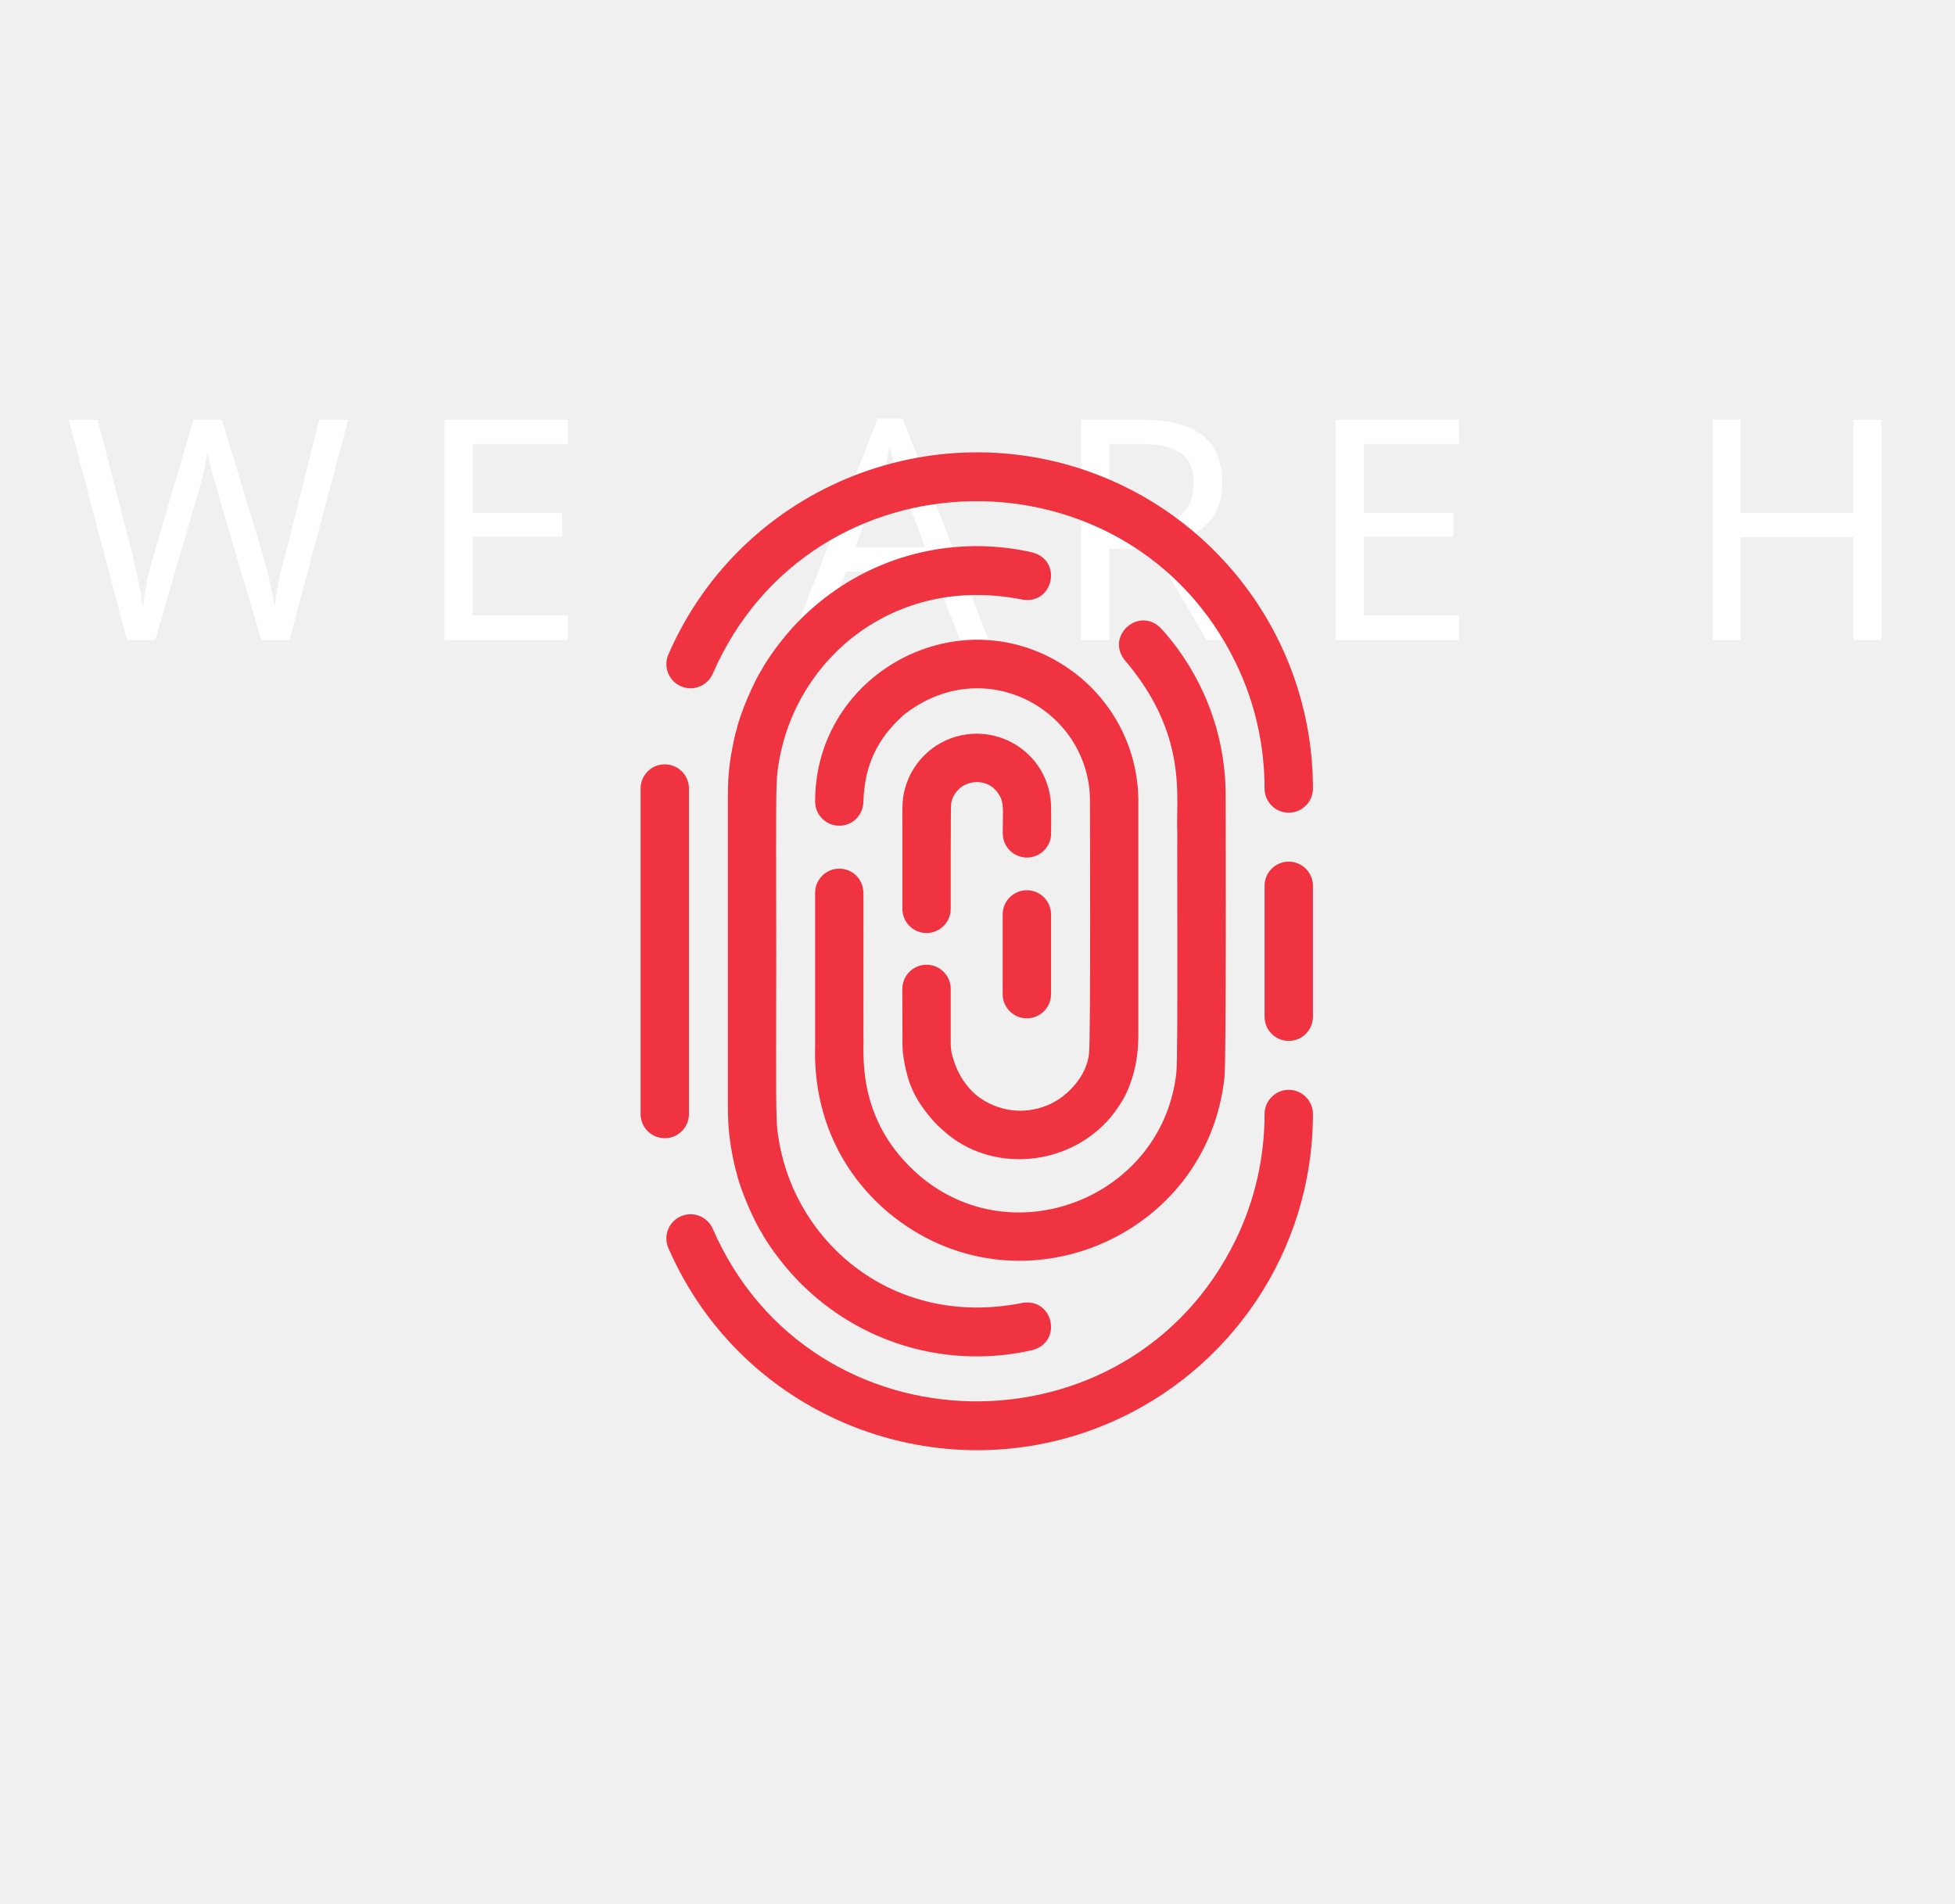
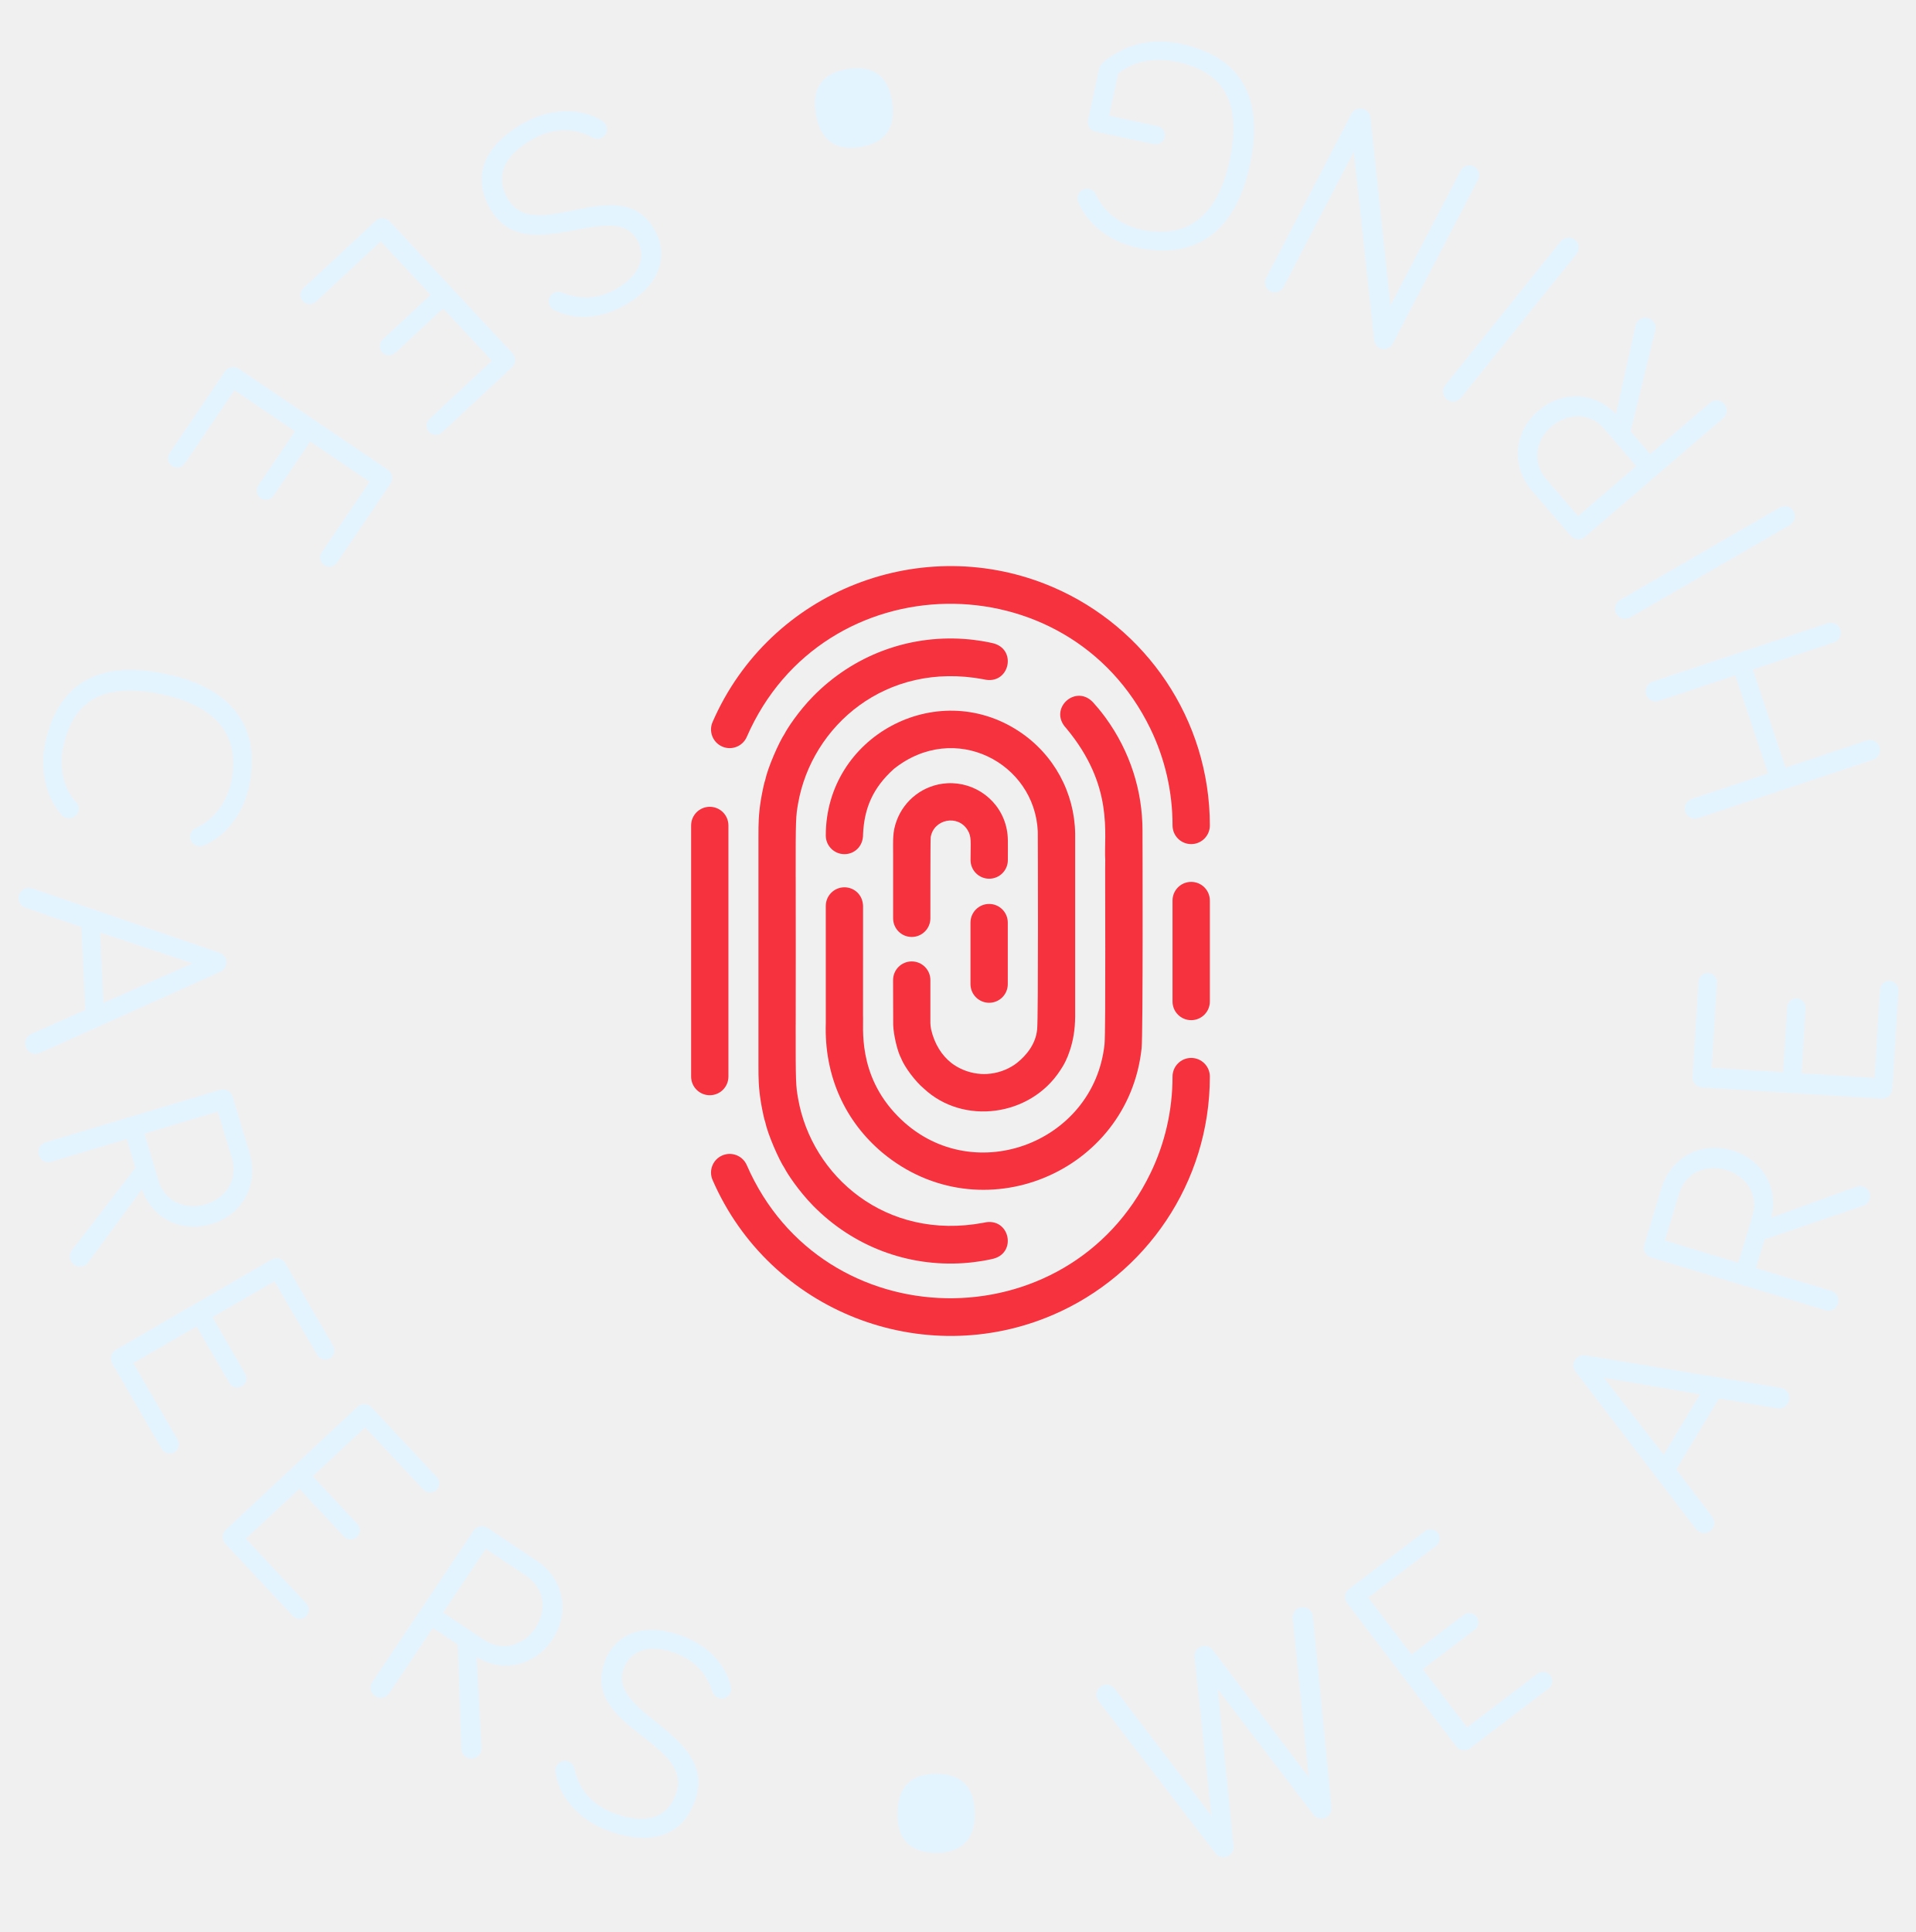
- <svg xmlns="http://www.w3.org/2000/svg" width="76px" height="74px" viewBox="0 0 76 74" version="1.1">
-   <g id="Mobile-UI" stroke="none" stroke-width="1" fill="none" fill-rule="evenodd">
-     <g id="Home-Mobile-2" transform="translate(-13, -542)">
-       <g id="Group-6" transform="translate(12, 540)">
-         <g id="Group-4">
-           <g id="Group-2" transform="translate(0.115234, 0.5)">
-             <circle id="Oval" cx="38.816" cy="38.994" r="38" />
-             <text id="WE-ARE-HIRING-•-SEE" font-family="Bariol" font-size="12" font-weight="normal" letter-spacing="2.43" fill="#FFFFFF">
-               <tspan x="3.418" y="26.384">WE ARE HIRING • SEE CAREERS •</tspan>
-               <tspan x="238.588" y="26.384"> </tspan>
-             </text>
-           </g>
-         </g>
-         <g id="." transform="translate(25.90234, 19.5)" fill="#EF3340">
-           <path d="M1.568,9.181 C2.043,9.388 2.597,9.17 2.805,8.694 C6.632,-0.097 19.003,-0.263 23.142,8.281 C23.876,9.792 24.257,11.452 24.257,13.156 C24.257,13.675 24.678,14.096 25.197,14.096 C25.716,14.096 26.137,13.675 26.137,13.156 C26.137,7.799 22.901,3.155 18.235,1.149 C11.691,-1.668 3.976,1.289 1.081,7.944 C0.874,8.42 1.092,8.974 1.568,9.181" id="Fill-1" />
-           <path d="M19.351,13.576 C19.322,11.517 18.29,9.572 16.508,8.403 C12.352,5.678 6.785,8.671 6.785,13.662 C6.785,14.181 7.206,14.602 7.725,14.602 C8.213,14.602 8.673,14.228 8.664,13.592 C8.724,12.298 9.149,11.264 10.222,10.302 C13.282,7.871 17.318,10.006 17.467,13.461 C17.47,13.527 17.5,22.833 17.435,23.436 C17.366,24.168 16.892,24.742 16.43,25.112 C16.412,25.126 16.394,25.139 16.376,25.153 C16.348,25.173 16.321,25.193 16.293,25.213 C15.883,25.49 15.406,25.648 14.922,25.678 C14.915,25.679 14.908,25.679 14.902,25.679 C14.856,25.682 14.81,25.682 14.764,25.682 C14.718,25.682 14.672,25.682 14.626,25.679 C14.619,25.679 14.612,25.679 14.606,25.678 C14.121,25.648 13.644,25.49 13.235,25.213 C13.207,25.194 13.179,25.174 13.152,25.153 C13.134,25.14 13.115,25.126 13.098,25.112 C12.635,24.742 12.269,24.187 12.093,23.436 C12.092,23.434 12.091,23.432 12.091,23.43 C12.068,23.303 12.059,23.199 12.056,23.119 L12.056,20.947 C12.056,20.428 11.635,20.007 11.116,20.007 C10.597,20.007 10.176,20.428 10.176,20.947 C10.176,20.89 10.18,23.03 10.182,23.208 C10.197,23.704 10.394,24.536 10.573,24.872 C10.764,25.355 11.311,26.065 11.718,26.408 C13.714,28.282 17.097,27.817 18.596,25.5 C18.737,25.29 18.856,25.08 18.927,24.899 C18.959,24.839 18.99,24.76 19.02,24.67 C19.203,24.192 19.315,23.656 19.342,23.068 C19.345,23.046 19.347,23.03 19.347,23.03 L19.343,23.03 C19.346,22.953 19.351,22.878 19.351,22.799 C19.351,17.609 19.352,13.64 19.351,13.576" id="Fill-4" />
-           <path d="M1.88,25.811 L1.88,13.156 C1.88,12.637 1.459,12.216 0.94,12.216 C0.421,12.216 3.43822793e-05,12.637 3.43822793e-05,13.156 L3.43822793e-05,25.811 C3.43822793e-05,26.33 0.421,26.751 0.94,26.751 C1.459,26.751 1.88,26.33 1.88,25.811" id="Fill-6" />
-           <path d="M25.197,24.871 C24.678,24.871 24.257,25.292 24.257,25.811 C24.257,27.514 23.876,29.174 23.142,30.686 C19.003,39.23 6.632,39.064 2.805,30.272 C2.597,29.797 2.044,29.579 1.568,29.786 C1.092,29.993 0.874,30.547 1.081,31.023 C3.976,37.677 11.691,40.635 18.235,37.818 C22.901,35.811 26.137,31.168 26.137,25.811 C26.137,25.292 25.716,24.871 25.197,24.871" id="Fill-8" />
-           <path d="M25.197,15.999 C24.678,15.999 24.257,16.42 24.257,16.939 L24.257,22.028 C24.257,22.547 24.678,22.968 25.197,22.968 C25.716,22.968 26.137,22.547 26.137,22.028 L26.137,16.939 C26.137,16.42 25.716,15.999 25.197,15.999" id="Fill-11" />
-           <path d="M14.076,21.151 C14.076,21.67 14.497,22.091 15.016,22.091 C15.535,22.091 15.956,21.67 15.956,21.151 L15.956,18.051 C15.956,17.532 15.535,17.111 15.016,17.111 C14.497,17.111 14.076,17.532 14.076,18.051 L14.076,21.151 Z" id="Fill-13" />
-           <path d="M10.178,17.834 C10.178,18.353 10.597,18.774 11.116,18.774 C11.635,18.774 12.056,18.353 12.056,17.834 C12.056,17.775 12.052,13.857 12.072,13.743 C12.227,12.839 13.436,12.586 13.93,13.386 C14.141,13.727 14.079,13.979 14.079,14.9 C14.079,15.419 14.5,15.84 15.019,15.84 C15.538,15.84 15.959,15.419 15.959,14.9 C15.959,13.979 15.98,13.723 15.901,13.336 C15.611,11.903 14.306,10.946 12.897,11.03 C11.718,11.1 10.734,11.868 10.348,12.936 C10.145,13.499 10.178,13.854 10.178,14.663 C10.178,14.851 10.178,17.629 10.178,17.834" id="Fill-15" />
-           <path d="M4.707,30.426 C4.839,30.688 5.389,31.544 6.149,32.321 C8.182,34.387 10.928,35.401 13.735,35.211 C14.432,35.163 15.012,35.041 15.135,35.01 C16.473,34.761 16.059,32.845 14.735,33.176 C9.801,34.101 6.079,30.818 5.393,26.929 C5.279,26.288 5.266,26.19 5.268,23.226 C5.267,23.208 5.271,23.193 5.269,23.175 C5.274,23.103 5.274,15.864 5.269,15.792 C5.271,15.774 5.267,15.759 5.268,15.741 C5.266,12.777 5.279,12.679 5.393,12.038 C6.079,8.149 9.801,4.865 14.735,5.79 C16.059,6.121 16.473,4.206 15.135,3.956 C15.012,3.926 14.432,3.803 13.735,3.756 C10.928,3.565 8.182,4.579 6.149,6.645 C5.389,7.422 4.839,8.279 4.707,8.54 C4.416,8.978 3.864,10.245 3.737,10.85 C3.624,11.184 3.5,11.963 3.51,11.896 C3.396,12.623 3.393,13.055 3.393,13.741 L3.393,25.226 C3.393,25.912 3.396,26.344 3.51,27.07 C3.5,27.004 3.624,27.783 3.737,28.116 C3.864,28.722 4.416,29.989 4.707,30.426" id="Fill-17" />
-           <path d="M22.699,24.383 C22.774,23.678 22.745,13.489 22.744,13.423 C22.744,11.416 22.127,9.438 20.88,7.722 C20.648,7.405 20.393,7.105 20.301,7.007 C19.426,5.962 17.963,7.262 18.897,8.254 C21.334,11.174 20.785,13.604 20.866,14.912 C20.849,15.18 20.899,23.521 20.83,24.184 C20.293,29.225 14.041,31.521 10.41,27.802 C8.359,25.712 8.701,23.298 8.662,22.733 C8.664,22.694 8.665,17.257 8.664,17.219 C8.649,16.632 8.201,16.272 7.725,16.272 C7.206,16.272 6.785,16.693 6.785,17.212 C6.785,17.234 6.785,23.093 6.786,23.115 C6.699,25.798 7.77,28.074 9.639,29.647 C14.589,33.766 22.029,30.665 22.699,24.383" id="Fill-19" />
-         </g>
+ <svg xmlns="http://www.w3.org/2000/svg" width="116px" height="117px" viewBox="0 0 116 117" version="1.1">
+   <g id="Artboard-Copy-37" stroke="none" stroke-width="1" fill="none" fill-rule="evenodd">
+     <g id="Group-3" transform="translate(0.387695, 0.050781)">
+       <g id="Group">
+         <circle id="Oval" cx="57.792" cy="57.925" r="57.153" />
+         <path d="M79.125,109.818 L73.349,102.248 L74.303,111.721 C74.342,112.016 74.19,112.269 73.922,112.375 C73.671,112.474 73.37,112.399 73.204,112.174 L66.156,102.997 C66.113,102.937 66.07,102.877 66.043,102.81 C65.918,102.492 66.07,102.141 66.388,102.016 C66.706,101.89 66.983,102.052 67.106,102.216 L72.967,109.907 L71.944,100.306 C71.906,100.012 72.08,99.768 72.332,99.669 C72.583,99.57 72.877,99.628 73.049,99.87 L78.861,107.581 L77.888,97.96 C77.866,97.756 77.957,97.449 78.275,97.323 C78.593,97.197 78.944,97.349 79.069,97.668 C79.096,97.734 79.105,97.808 79.115,97.882 L80.236,109.398 C80.268,109.676 80.1,109.936 79.849,110.035 C79.581,110.141 79.297,110.059 79.125,109.818 Z M93.391,102.196 L88.636,105.816 C88.364,106.023 87.986,105.972 87.778,105.7 L81.182,97.035 C80.974,96.763 81.026,96.385 81.298,96.178 L85.895,92.677 C86.138,92.492 86.492,92.54 86.677,92.783 C86.862,93.027 86.815,93.38 86.571,93.565 L82.461,96.695 L85.089,100.146 L88.239,97.747 C88.483,97.562 88.836,97.61 89.021,97.853 C89.207,98.097 89.159,98.45 88.915,98.635 L85.765,101.034 L88.447,104.557 L92.715,101.308 C92.958,101.123 93.311,101.17 93.497,101.414 C93.682,101.657 93.634,102.011 93.391,102.196 Z M102.551,84.385 L96.727,83.383 L100.353,88.041 L102.551,84.385 Z M103.702,84.636 L101.115,88.94 L103.261,91.763 C103.415,91.961 103.482,92.233 103.325,92.495 C103.149,92.788 102.763,92.871 102.485,92.704 C102.423,92.667 102.325,92.587 102.281,92.519 L95.026,83.032 C94.887,82.844 94.801,82.603 94.968,82.326 C95.126,82.063 95.397,81.996 95.629,82.03 L107.41,83.988 C107.506,84.003 107.623,84.053 107.669,84.081 C107.947,84.248 108.064,84.612 107.869,84.936 C107.712,85.198 107.455,85.275 107.208,85.232 L103.702,84.636 Z M100.424,75.076 L104.869,76.42 L105.739,73.543 C106.104,72.337 105.383,71.179 104.142,70.803 C102.867,70.418 101.654,71.01 101.278,72.25 L100.424,75.076 Z M105.937,76.744 L110.502,78.125 C110.83,78.224 111.01,78.561 110.911,78.888 C110.812,79.215 110.475,79.396 110.148,79.297 L99.587,76.101 C99.259,76.002 99.079,75.666 99.178,75.338 L100.215,71.91 C100.794,69.997 102.658,69.057 104.502,69.615 C106.276,70.152 107.336,71.807 106.859,73.694 L112.017,71.813 C112.147,71.758 112.295,71.766 112.415,71.802 C112.743,71.901 112.923,72.238 112.824,72.565 C112.772,72.737 112.646,72.906 112.397,72.981 L106.463,75.004 L105.937,76.744 Z M114.563,59.941 L114.195,65.906 C114.174,66.247 113.887,66.5 113.546,66.479 L102.677,65.807 C102.335,65.786 102.083,65.5 102.104,65.159 L102.46,59.392 C102.479,59.086 102.746,58.85 103.051,58.869 C103.357,58.888 103.593,59.155 103.574,59.46 L103.255,64.617 L107.585,64.884 L107.829,60.932 C107.848,60.626 108.115,60.39 108.421,60.409 C108.726,60.428 108.962,60.695 108.943,61.001 L108.699,64.953 L113.119,65.226 L113.449,59.872 C113.468,59.567 113.735,59.331 114.041,59.35 C114.346,59.369 114.582,59.636 114.563,59.941 Z M105.745,40.495 L107.73,46.436 L112.647,44.793 C112.954,44.69 113.313,44.855 113.421,45.18 C113.53,45.504 113.342,45.851 113.035,45.954 L102.433,49.496 C102.126,49.599 101.767,49.434 101.658,49.11 C101.55,48.785 101.738,48.438 102.045,48.335 L106.672,46.789 L104.687,40.848 L100.06,42.394 C99.753,42.497 99.394,42.332 99.286,42.007 C99.177,41.683 99.365,41.336 99.672,41.233 L110.274,37.691 C110.581,37.588 110.94,37.753 111.049,38.077 C111.157,38.402 110.969,38.749 110.662,38.852 L105.745,40.495 Z M97.705,36.283 L107.381,30.686 C107.661,30.523 108.045,30.613 108.217,30.909 C108.388,31.205 108.274,31.583 107.993,31.745 L98.318,37.343 C98.038,37.505 97.653,37.416 97.482,37.12 C97.311,36.823 97.425,36.446 97.705,36.283 Z M95.166,31.205 L98.689,28.179 L96.73,25.899 C95.909,24.943 94.544,24.929 93.561,25.774 C92.551,26.642 92.398,27.983 93.242,28.966 L95.166,31.205 Z M99.535,27.452 L103.153,24.344 C103.413,24.121 103.794,24.15 104.016,24.409 C104.239,24.668 104.21,25.049 103.951,25.272 L95.581,32.462 C95.322,32.685 94.941,32.656 94.718,32.397 L92.384,29.68 C91.082,28.164 91.291,26.087 92.752,24.832 C94.158,23.623 96.124,23.619 97.459,25.035 L98.644,19.675 C98.667,19.536 98.753,19.415 98.849,19.333 C99.108,19.11 99.489,19.139 99.712,19.398 C99.829,19.535 99.903,19.732 99.833,19.982 L98.351,26.073 L99.535,27.452 Z M87.121,23.278 L94.119,14.562 C94.322,14.31 94.713,14.254 94.979,14.468 C95.246,14.682 95.276,15.076 95.074,15.329 L88.075,24.045 C87.872,24.297 87.481,24.353 87.215,24.139 C86.948,23.925 86.918,23.531 87.121,23.278 Z M76.527,17.591 C76.24,17.441 76.125,17.077 76.274,16.79 L81.438,6.856 C81.596,6.552 81.96,6.437 82.264,6.595 C82.455,6.695 82.558,6.849 82.595,7.051 L83.807,18.454 L88.059,10.277 C88.208,9.99 88.572,9.875 88.86,10.024 C89.147,10.174 89.262,10.538 89.113,10.825 L83.94,20.775 C83.79,21.062 83.426,21.177 83.139,21.028 C82.947,20.928 82.846,20.734 82.824,20.58 L81.587,9.145 L77.328,17.338 C77.179,17.625 76.814,17.74 76.527,17.591 Z M70.894,3.7 C69.258,3.348 68.054,3.807 67.318,4.404 L66.77,6.956 L69.708,7.588 C70.008,7.652 70.201,7.951 70.137,8.251 C70.072,8.55 69.773,8.743 69.474,8.679 L65.919,7.914 C65.638,7.854 65.427,7.551 65.491,7.251 L66.153,4.172 C66.199,3.961 66.307,3.8 66.507,3.64 C67.563,2.837 69,2.151 71.129,2.609 C74.543,3.343 76.226,5.62 75.295,9.949 C74.398,14.12 71.89,15.679 68.476,14.945 C66.804,14.586 65.499,13.55 64.918,12.228 C64.856,12.086 64.848,11.955 64.874,11.832 C64.942,11.515 65.242,11.322 65.558,11.39 C65.717,11.424 65.864,11.511 65.967,11.717 C66.387,12.673 67.373,13.566 68.711,13.854 C71.421,14.437 73.321,13.133 74.063,9.684 C74.85,6.024 73.604,4.283 70.894,3.7 Z M50.945,4.124 C52.42,3.888 53.375,4.5 53.625,6.065 C53.893,7.735 53.177,8.616 51.701,8.852 C50.226,9.088 49.271,8.475 49.004,6.804 C48.754,5.24 49.47,4.36 50.945,4.124 Z M33.651,17.672 C34.45,17.984 35.575,18.215 36.889,17.467 C38.532,16.533 38.695,15.364 38.188,14.472 C36.712,11.874 31.428,16.348 29.284,12.577 C28.172,10.621 28.904,8.776 31.314,7.406 C33.098,6.392 34.944,6.543 36.054,7.258 C36.188,7.347 36.239,7.401 36.293,7.495 C36.453,7.777 36.358,8.12 36.077,8.28 C35.889,8.387 35.679,8.382 35.496,8.279 C34.533,7.75 33.243,7.593 31.866,8.376 C30.144,9.355 29.566,10.595 30.348,11.972 C32.012,14.898 37.144,10.158 39.252,13.867 C40.071,15.306 39.725,17.139 37.441,18.437 C35.954,19.283 34.393,19.342 33.176,18.729 C33.06,18.671 32.975,18.595 32.913,18.486 C32.753,18.204 32.847,17.86 33.129,17.7 C33.27,17.62 33.437,17.587 33.651,17.672 Z M17.979,17.404 L22.353,13.332 C22.604,13.099 22.985,13.113 23.218,13.363 L30.638,21.334 C30.871,21.584 30.858,21.966 30.607,22.199 L26.378,26.136 C26.154,26.345 25.798,26.332 25.59,26.108 C25.381,25.884 25.394,25.528 25.618,25.319 L29.399,21.799 L26.443,18.624 L23.545,21.322 C23.321,21.531 22.965,21.518 22.756,21.294 C22.548,21.07 22.56,20.714 22.784,20.505 L25.683,17.807 L22.666,14.566 L18.74,18.221 C18.516,18.43 18.16,18.417 17.951,18.193 C17.743,17.969 17.755,17.613 17.979,17.404 Z M9.876,27.395 L13.229,22.449 C13.421,22.166 13.796,22.093 14.079,22.285 L23.094,28.395 C23.377,28.587 23.449,28.962 23.257,29.245 L20.015,34.028 C19.843,34.281 19.493,34.349 19.24,34.177 C18.987,34.005 18.92,33.655 19.091,33.402 L21.99,29.126 L18.399,26.692 L16.177,29.97 C16.005,30.223 15.655,30.29 15.402,30.119 C15.149,29.947 15.082,29.597 15.253,29.344 L17.475,26.066 L13.81,23.581 L10.8,28.022 C10.628,28.275 10.278,28.342 10.025,28.17 C9.772,27.999 9.705,27.649 9.876,27.395 Z M2.354,44.939 C3.086,41.524 5.362,39.84 9.692,40.769 C13.863,41.663 15.424,44.17 14.692,47.584 C14.333,49.256 13.298,50.562 11.977,51.144 C11.835,51.206 11.704,51.215 11.581,51.188 C11.264,51.12 11.071,50.821 11.138,50.504 C11.172,50.346 11.259,50.199 11.465,50.096 C12.421,49.675 13.317,48.67 13.6,47.35 C14.182,44.64 12.877,42.74 9.427,42.001 C5.767,41.216 4.027,42.462 3.445,45.173 C3.196,46.334 3.393,47.647 4.232,48.545 C4.381,48.706 4.393,48.911 4.363,49.051 C4.295,49.368 3.995,49.562 3.679,49.494 C3.538,49.464 3.457,49.409 3.367,49.316 C2.406,48.301 2.007,46.558 2.354,44.939 Z M5.872,60.682 L11.275,58.289 L5.676,56.42 L5.872,60.682 Z M4.774,61.111 L4.544,56.094 L1.193,54.933 C0.955,54.853 0.748,54.665 0.734,54.359 C0.718,54.017 0.994,53.734 1.317,53.72 C1.389,53.716 1.516,53.729 1.589,53.761 L12.885,57.639 C13.105,57.719 13.31,57.872 13.325,58.195 C13.339,58.501 13.151,58.708 12.939,58.808 L2.046,63.705 C1.958,63.745 1.833,63.769 1.779,63.771 C1.455,63.786 1.156,63.547 1.139,63.17 C1.125,62.864 1.295,62.658 1.525,62.557 L4.774,61.111 Z M12.804,67.266 L8.357,68.606 L9.224,71.484 C9.588,72.69 10.83,73.256 12.071,72.882 C13.346,72.498 14.029,71.333 13.655,70.093 L12.804,67.266 Z M7.289,68.928 L2.721,70.304 C2.394,70.402 2.058,70.222 1.959,69.894 C1.86,69.567 2.041,69.23 2.368,69.132 L12.933,65.949 C13.261,65.85 13.597,66.031 13.696,66.358 L14.729,69.788 C15.306,71.701 14.273,73.516 12.429,74.071 C10.654,74.606 8.855,73.814 8.208,71.978 L4.953,76.399 C4.875,76.516 4.748,76.592 4.627,76.629 C4.3,76.727 3.963,76.547 3.865,76.219 C3.813,76.047 3.824,75.837 3.99,75.636 L7.813,70.668 L7.289,68.928 Z M9.405,87.696 L6.409,82.526 C6.237,82.23 6.335,81.861 6.631,81.69 L16.053,76.229 C16.349,76.058 16.718,76.156 16.89,76.452 L19.787,81.451 C19.94,81.716 19.849,82.06 19.584,82.213 C19.319,82.367 18.975,82.275 18.821,82.01 L16.231,77.541 L12.478,79.716 L14.463,83.142 C14.617,83.407 14.525,83.751 14.26,83.905 C13.996,84.058 13.651,83.967 13.498,83.702 L11.512,80.276 L7.681,82.496 L10.371,87.137 C10.524,87.402 10.432,87.746 10.168,87.899 C9.903,88.053 9.559,87.961 9.405,87.696 Z M17.346,97.814 L13.266,93.448 C13.033,93.198 13.046,92.816 13.296,92.583 L21.253,85.148 C21.503,84.914 21.884,84.927 22.118,85.177 L26.063,89.399 C26.272,89.622 26.259,89.978 26.036,90.187 C25.812,90.396 25.456,90.384 25.247,90.161 L21.72,86.386 L18.551,89.348 L21.254,92.241 C21.463,92.465 21.451,92.821 21.227,93.03 C21.004,93.239 20.648,93.227 20.439,93.003 L17.735,90.11 L14.5,93.133 L18.162,97.052 C18.371,97.276 18.359,97.632 18.135,97.841 C17.912,98.05 17.555,98.038 17.346,97.814 Z M29.026,93.744 L26.445,97.605 L28.944,99.275 C29.991,99.975 31.31,99.623 32.03,98.545 C32.77,97.438 32.557,96.105 31.48,95.384 L29.026,93.744 Z M25.825,98.532 L23.174,102.498 C22.984,102.782 22.609,102.857 22.325,102.667 C22.04,102.476 21.966,102.102 22.156,101.818 L28.288,92.645 C28.478,92.36 28.853,92.286 29.137,92.476 L32.115,94.467 C33.776,95.577 34.133,97.634 33.063,99.235 C32.032,100.777 30.139,101.309 28.473,100.303 L28.771,105.785 C28.786,105.925 28.736,106.064 28.666,106.169 C28.475,106.454 28.101,106.528 27.817,106.338 C27.667,106.238 27.542,106.068 27.543,105.808 L27.336,99.543 L25.825,98.532 Z M42.753,102.393 C42.475,101.582 41.923,100.575 40.503,100.056 C38.728,99.407 37.731,100.039 37.378,101.002 C36.352,103.808 43.181,104.945 41.691,109.019 C40.918,111.132 39.038,111.767 36.434,110.815 C34.507,110.11 33.429,108.604 33.256,107.295 C33.238,107.135 33.246,107.061 33.283,106.96 C33.394,106.656 33.717,106.505 34.022,106.617 C34.224,106.691 34.356,106.854 34.396,107.06 C34.615,108.137 35.33,109.223 36.818,109.767 C38.677,110.447 39.997,110.086 40.541,108.599 C41.698,105.437 34.763,104.588 36.229,100.582 C36.797,99.026 38.418,98.105 40.887,99.008 C42.493,99.595 43.547,100.747 43.867,102.072 C43.898,102.198 43.895,102.312 43.851,102.43 C43.74,102.735 43.417,102.885 43.113,102.773 C42.96,102.718 42.827,102.611 42.753,102.393 Z M56.297,112.157 C54.803,112.157 53.957,111.401 53.957,109.817 C53.957,108.125 54.803,107.369 56.297,107.369 C57.791,107.369 58.637,108.125 58.637,109.817 C58.637,111.401 57.791,112.157 56.297,112.157 Z" id="WE-ARE-HIRING-•-SEE" fill="#E4F4FF" />
+       </g>
+       <g id="." transform="translate(41.46091, 34.12813)" fill="#F7323F">
+         <path d="M1.884,11.033 C2.456,11.282 3.121,11.02 3.37,10.448 C7.97,-0.117 22.836,-0.316 27.811,9.952 C28.692,11.768 29.151,13.763 29.151,15.81 C29.151,16.434 29.656,16.939 30.28,16.939 C30.904,16.939 31.41,16.434 31.41,15.81 C31.41,9.372 27.521,3.792 21.914,1.381 C14.05,-2.005 4.778,1.549 1.299,9.546 C1.05,10.118 1.312,10.784 1.884,11.033" id="Fill-1" />
+         <path d="M23.255,16.315 C23.22,13.841 21.98,11.504 19.838,10.099 C14.844,6.824 8.154,10.42 8.154,16.419 C8.154,17.042 8.66,17.548 9.284,17.548 C9.87,17.548 10.423,17.098 10.412,16.334 C10.483,14.778 10.995,13.537 12.284,12.38 C15.962,9.459 20.812,12.024 20.991,16.176 C20.995,16.256 21.03,27.439 20.952,28.164 C20.87,29.044 20.3,29.733 19.744,30.179 C19.723,30.195 19.701,30.211 19.679,30.227 C19.646,30.252 19.613,30.276 19.58,30.3 C19.088,30.633 18.515,30.822 17.932,30.859 C17.924,30.859 17.916,30.86 17.908,30.86 C17.853,30.863 17.797,30.863 17.742,30.864 C17.687,30.863 17.631,30.863 17.576,30.86 C17.568,30.86 17.56,30.859 17.552,30.859 C16.97,30.822 16.397,30.632 15.905,30.3 C15.871,30.276 15.838,30.252 15.805,30.227 C15.783,30.211 15.761,30.195 15.74,30.178 C15.184,29.733 14.744,29.067 14.532,28.164 C14.532,28.161 14.531,28.159 14.53,28.157 C14.502,28.004 14.492,27.879 14.488,27.783 L14.488,25.173 C14.488,24.55 13.982,24.044 13.358,24.044 C12.734,24.044 12.229,24.55 12.229,25.173 C12.229,25.105 12.234,27.676 12.236,27.89 C12.255,28.486 12.49,29.486 12.706,29.89 C12.935,30.47 13.593,31.324 14.083,31.735 C16.481,33.988 20.546,33.429 22.348,30.644 C22.518,30.393 22.66,30.14 22.746,29.922 C22.784,29.85 22.821,29.756 22.857,29.648 C23.078,29.072 23.212,28.428 23.244,27.722 C23.248,27.695 23.25,27.676 23.25,27.676 L23.246,27.676 C23.249,27.583 23.255,27.493 23.255,27.399 C23.255,21.162 23.256,16.391 23.255,16.315" id="Fill-4" />
+         <path d="M2.259,31.018 L2.259,15.81 C2.259,15.186 1.753,14.68 1.129,14.68 C0.506,14.68 4.13187563e-05,15.186 4.13187563e-05,15.81 L4.13187563e-05,31.018 C4.13187563e-05,31.642 0.506,32.147 1.129,32.147 C1.753,32.147 2.259,31.642 2.259,31.018" id="Fill-6" />
+         <path d="M30.28,29.888 C29.656,29.888 29.15,30.394 29.15,31.018 C29.15,33.065 28.692,35.06 27.811,36.876 C22.836,47.144 7.97,46.945 3.37,36.38 C3.121,35.808 2.456,35.546 1.884,35.795 C1.312,36.044 1.05,36.709 1.299,37.281 C4.778,45.279 14.05,48.832 21.914,45.447 C27.521,43.036 31.41,37.456 31.41,31.018 C31.41,30.394 30.904,29.888 30.28,29.888" id="Fill-8" />
+         <path d="M30.28,19.227 C29.656,19.227 29.15,19.732 29.15,20.356 L29.15,26.472 C29.15,27.096 29.656,27.601 30.28,27.601 C30.904,27.601 31.41,27.096 31.41,26.472 L31.41,20.356 C31.41,19.732 30.904,19.227 30.28,19.227" id="Fill-11" />
+         <path d="M16.916,25.418 C16.916,26.042 17.422,26.548 18.046,26.548 C18.67,26.548 19.175,26.042 19.175,25.418 L19.175,21.693 C19.175,21.069 18.67,20.563 18.046,20.563 C17.422,20.563 16.916,21.069 16.916,21.693 L16.916,25.418 Z" id="Fill-13" />
+         <path d="M12.231,21.432 C12.231,22.056 12.734,22.562 13.358,22.562 C13.982,22.562 14.488,22.056 14.488,21.432 C14.488,21.361 14.484,16.653 14.507,16.516 C14.693,15.429 16.147,15.125 16.74,16.087 C16.993,16.497 16.92,16.799 16.92,17.906 C16.92,18.529 17.425,19.035 18.049,19.035 C18.673,19.035 19.179,18.529 19.179,17.906 C19.179,16.799 19.204,16.492 19.108,16.026 C18.76,14.305 17.193,13.155 15.498,13.255 C14.082,13.339 12.899,14.262 12.436,15.545 C12.192,16.223 12.231,16.65 12.231,17.621 C12.231,17.847 12.231,21.186 12.231,21.432" id="Fill-15" />
+         <path d="M5.657,36.565 C5.816,36.879 6.477,37.908 7.39,38.842 C9.833,41.325 13.133,42.543 16.506,42.314 C17.344,42.257 18.04,42.11 18.189,42.073 C19.796,41.774 19.299,39.472 17.708,39.87 C11.778,40.981 7.306,37.035 6.48,32.362 C6.344,31.591 6.328,31.473 6.331,27.911 C6.33,27.89 6.334,27.872 6.333,27.85 C6.338,27.763 6.338,19.065 6.333,18.977 C6.334,18.956 6.33,18.938 6.331,18.917 C6.328,15.354 6.344,15.237 6.48,14.466 C7.306,9.793 11.778,5.847 17.708,6.958 C19.299,7.356 19.796,5.054 18.189,4.755 C18.04,4.717 17.344,4.571 16.506,4.514 C13.133,4.285 9.833,5.503 7.39,7.986 C6.477,8.92 5.816,9.949 5.657,10.263 C5.307,10.789 4.644,12.312 4.491,13.039 C4.355,13.44 4.206,14.376 4.219,14.296 C4.081,15.169 4.077,15.689 4.077,16.513 L4.077,30.315 C4.077,31.139 4.081,31.659 4.219,32.532 C4.206,32.452 4.355,33.388 4.491,33.788 C4.644,34.516 5.307,36.039 5.657,36.565" id="Fill-17" />
+         <path d="M27.278,29.302 C27.369,28.456 27.334,16.211 27.332,16.131 C27.332,13.719 26.591,11.342 25.093,9.28 C24.814,8.899 24.508,8.539 24.396,8.421 C23.346,7.165 21.587,8.727 22.71,9.919 C25.638,13.428 24.979,16.349 25.076,17.92 C25.056,18.242 25.115,28.267 25.032,29.063 C24.387,35.121 16.874,37.88 12.51,33.411 C10.045,30.899 10.456,27.999 10.409,27.32 C10.412,27.272 10.413,20.738 10.412,20.693 C10.394,19.988 9.855,19.555 9.284,19.555 C8.66,19.555 8.154,20.061 8.154,20.685 C8.154,20.711 8.154,27.752 8.155,27.778 C8.051,31.002 9.337,33.738 11.584,35.628 C17.533,40.579 26.473,36.852 27.278,29.302" id="Fill-19" />
      </g>
    </g>
  </g>
</svg>
